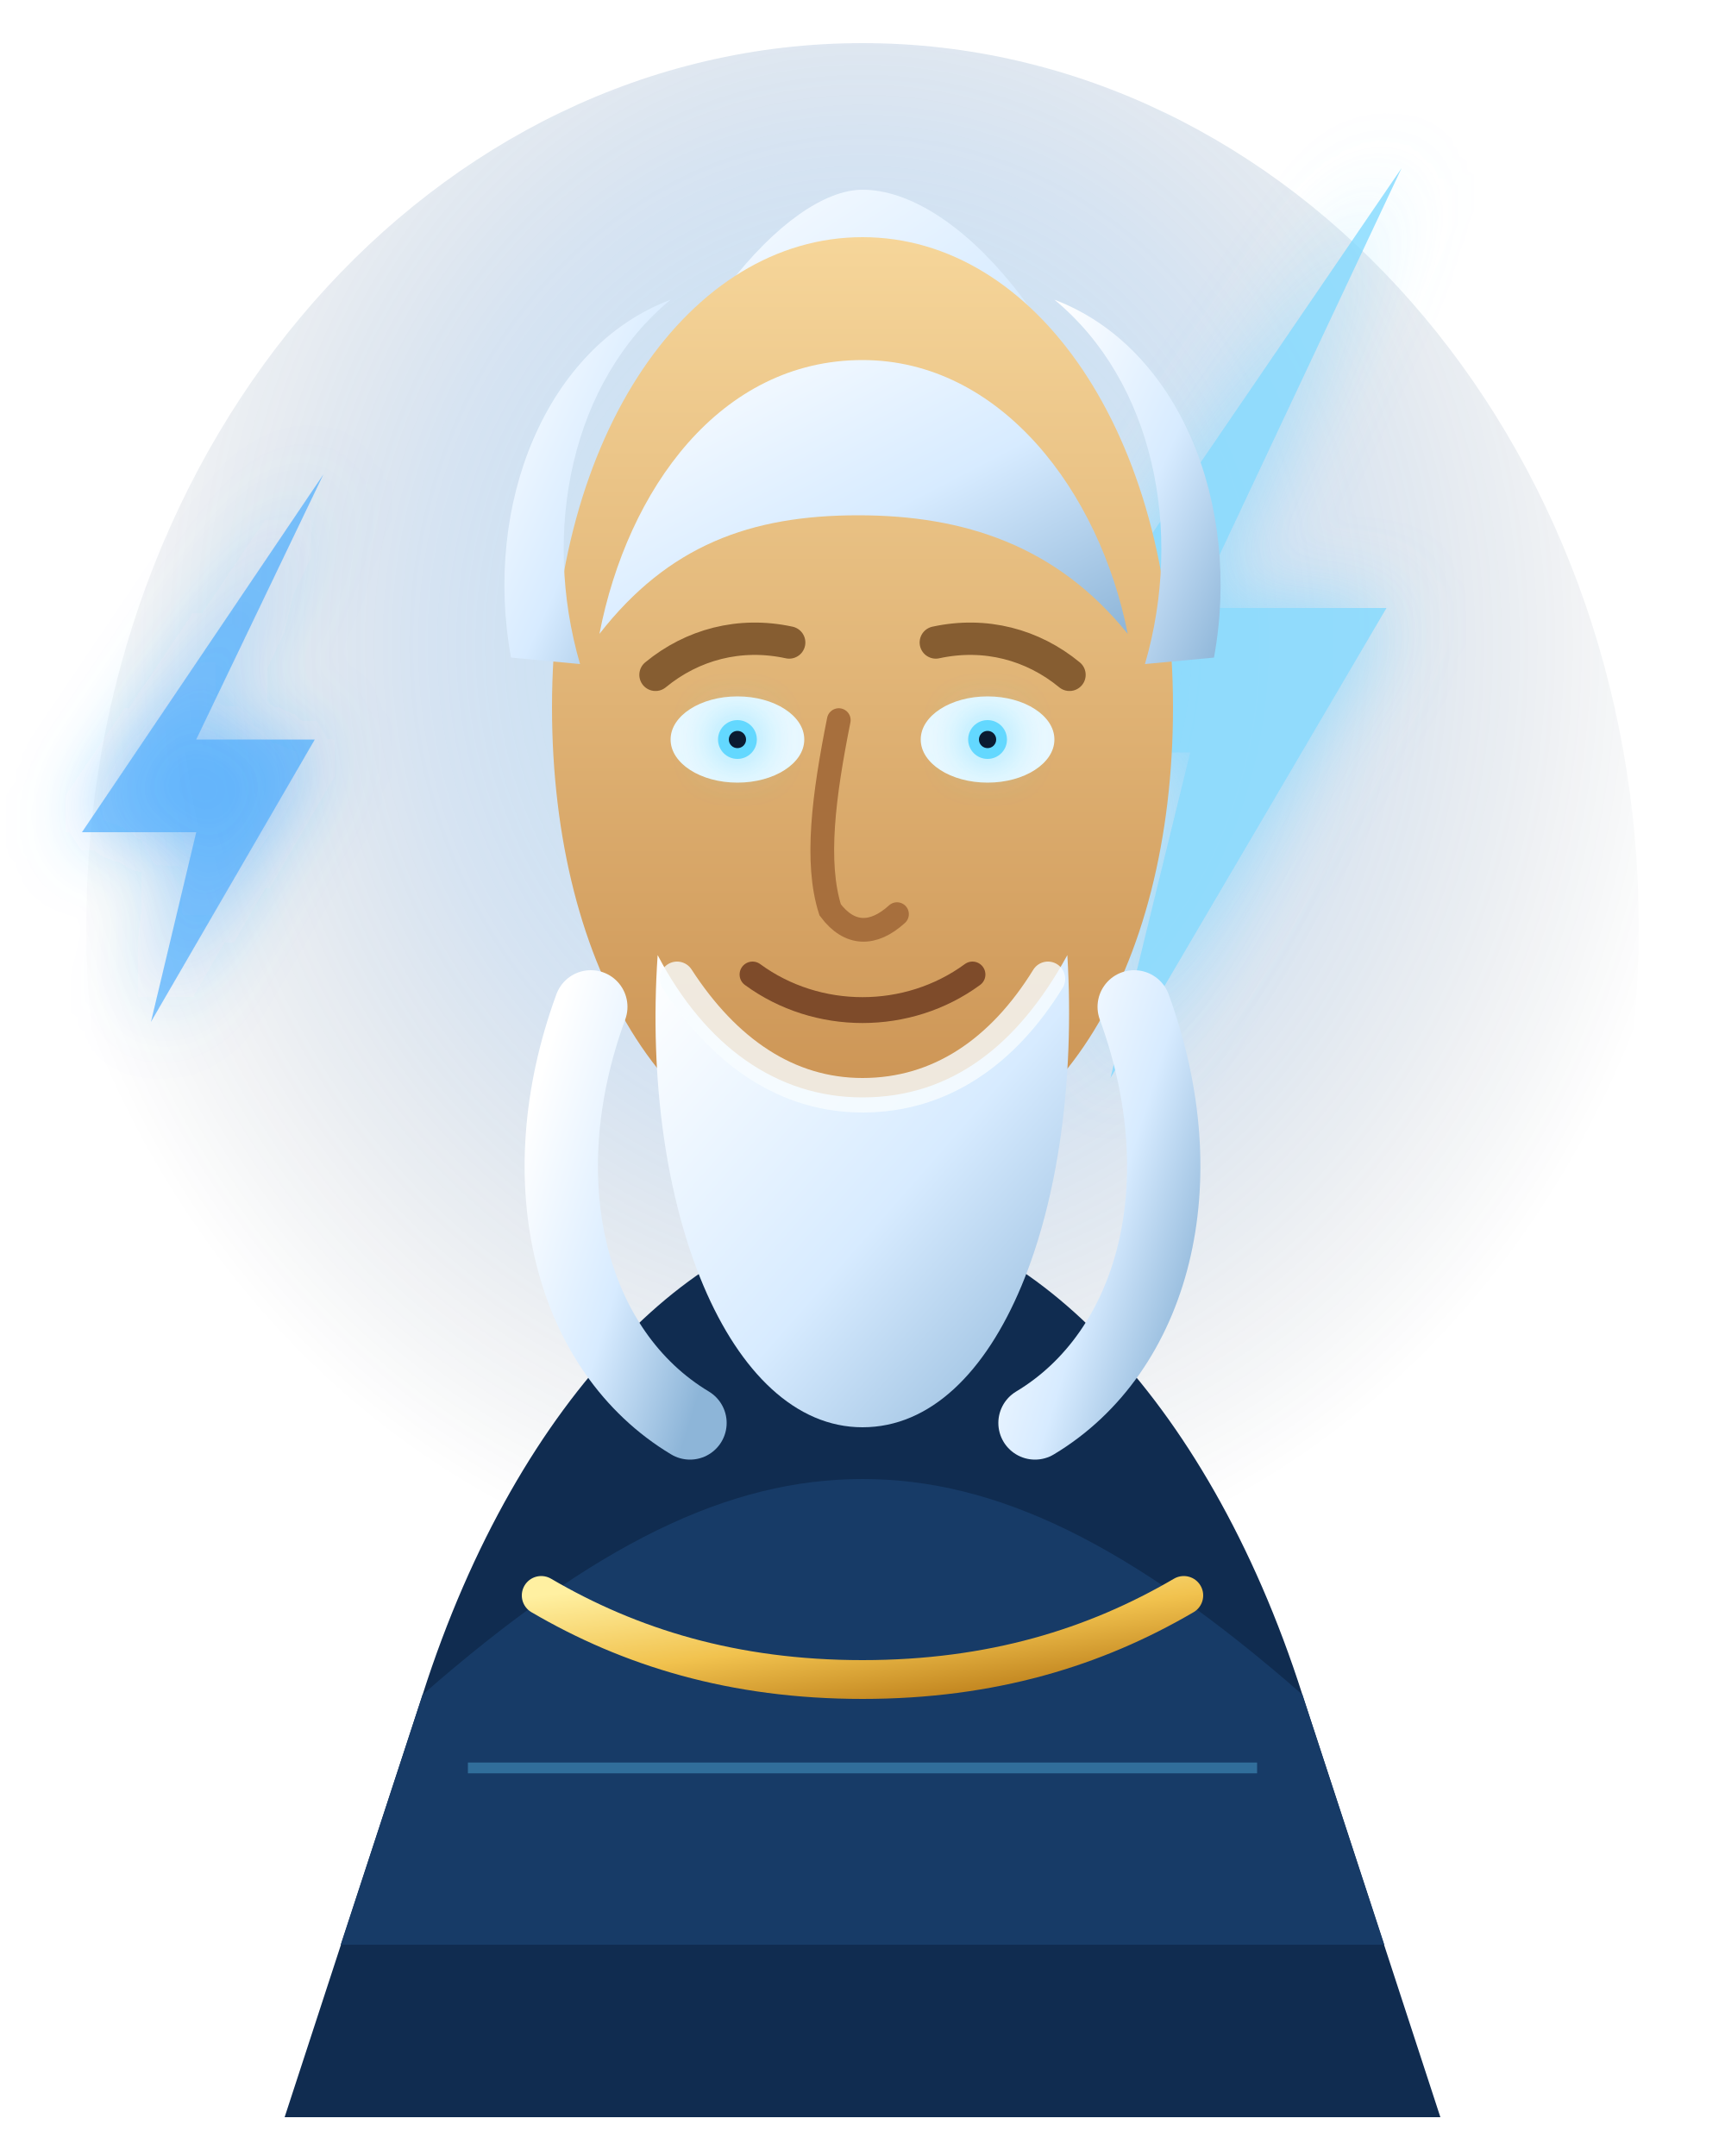
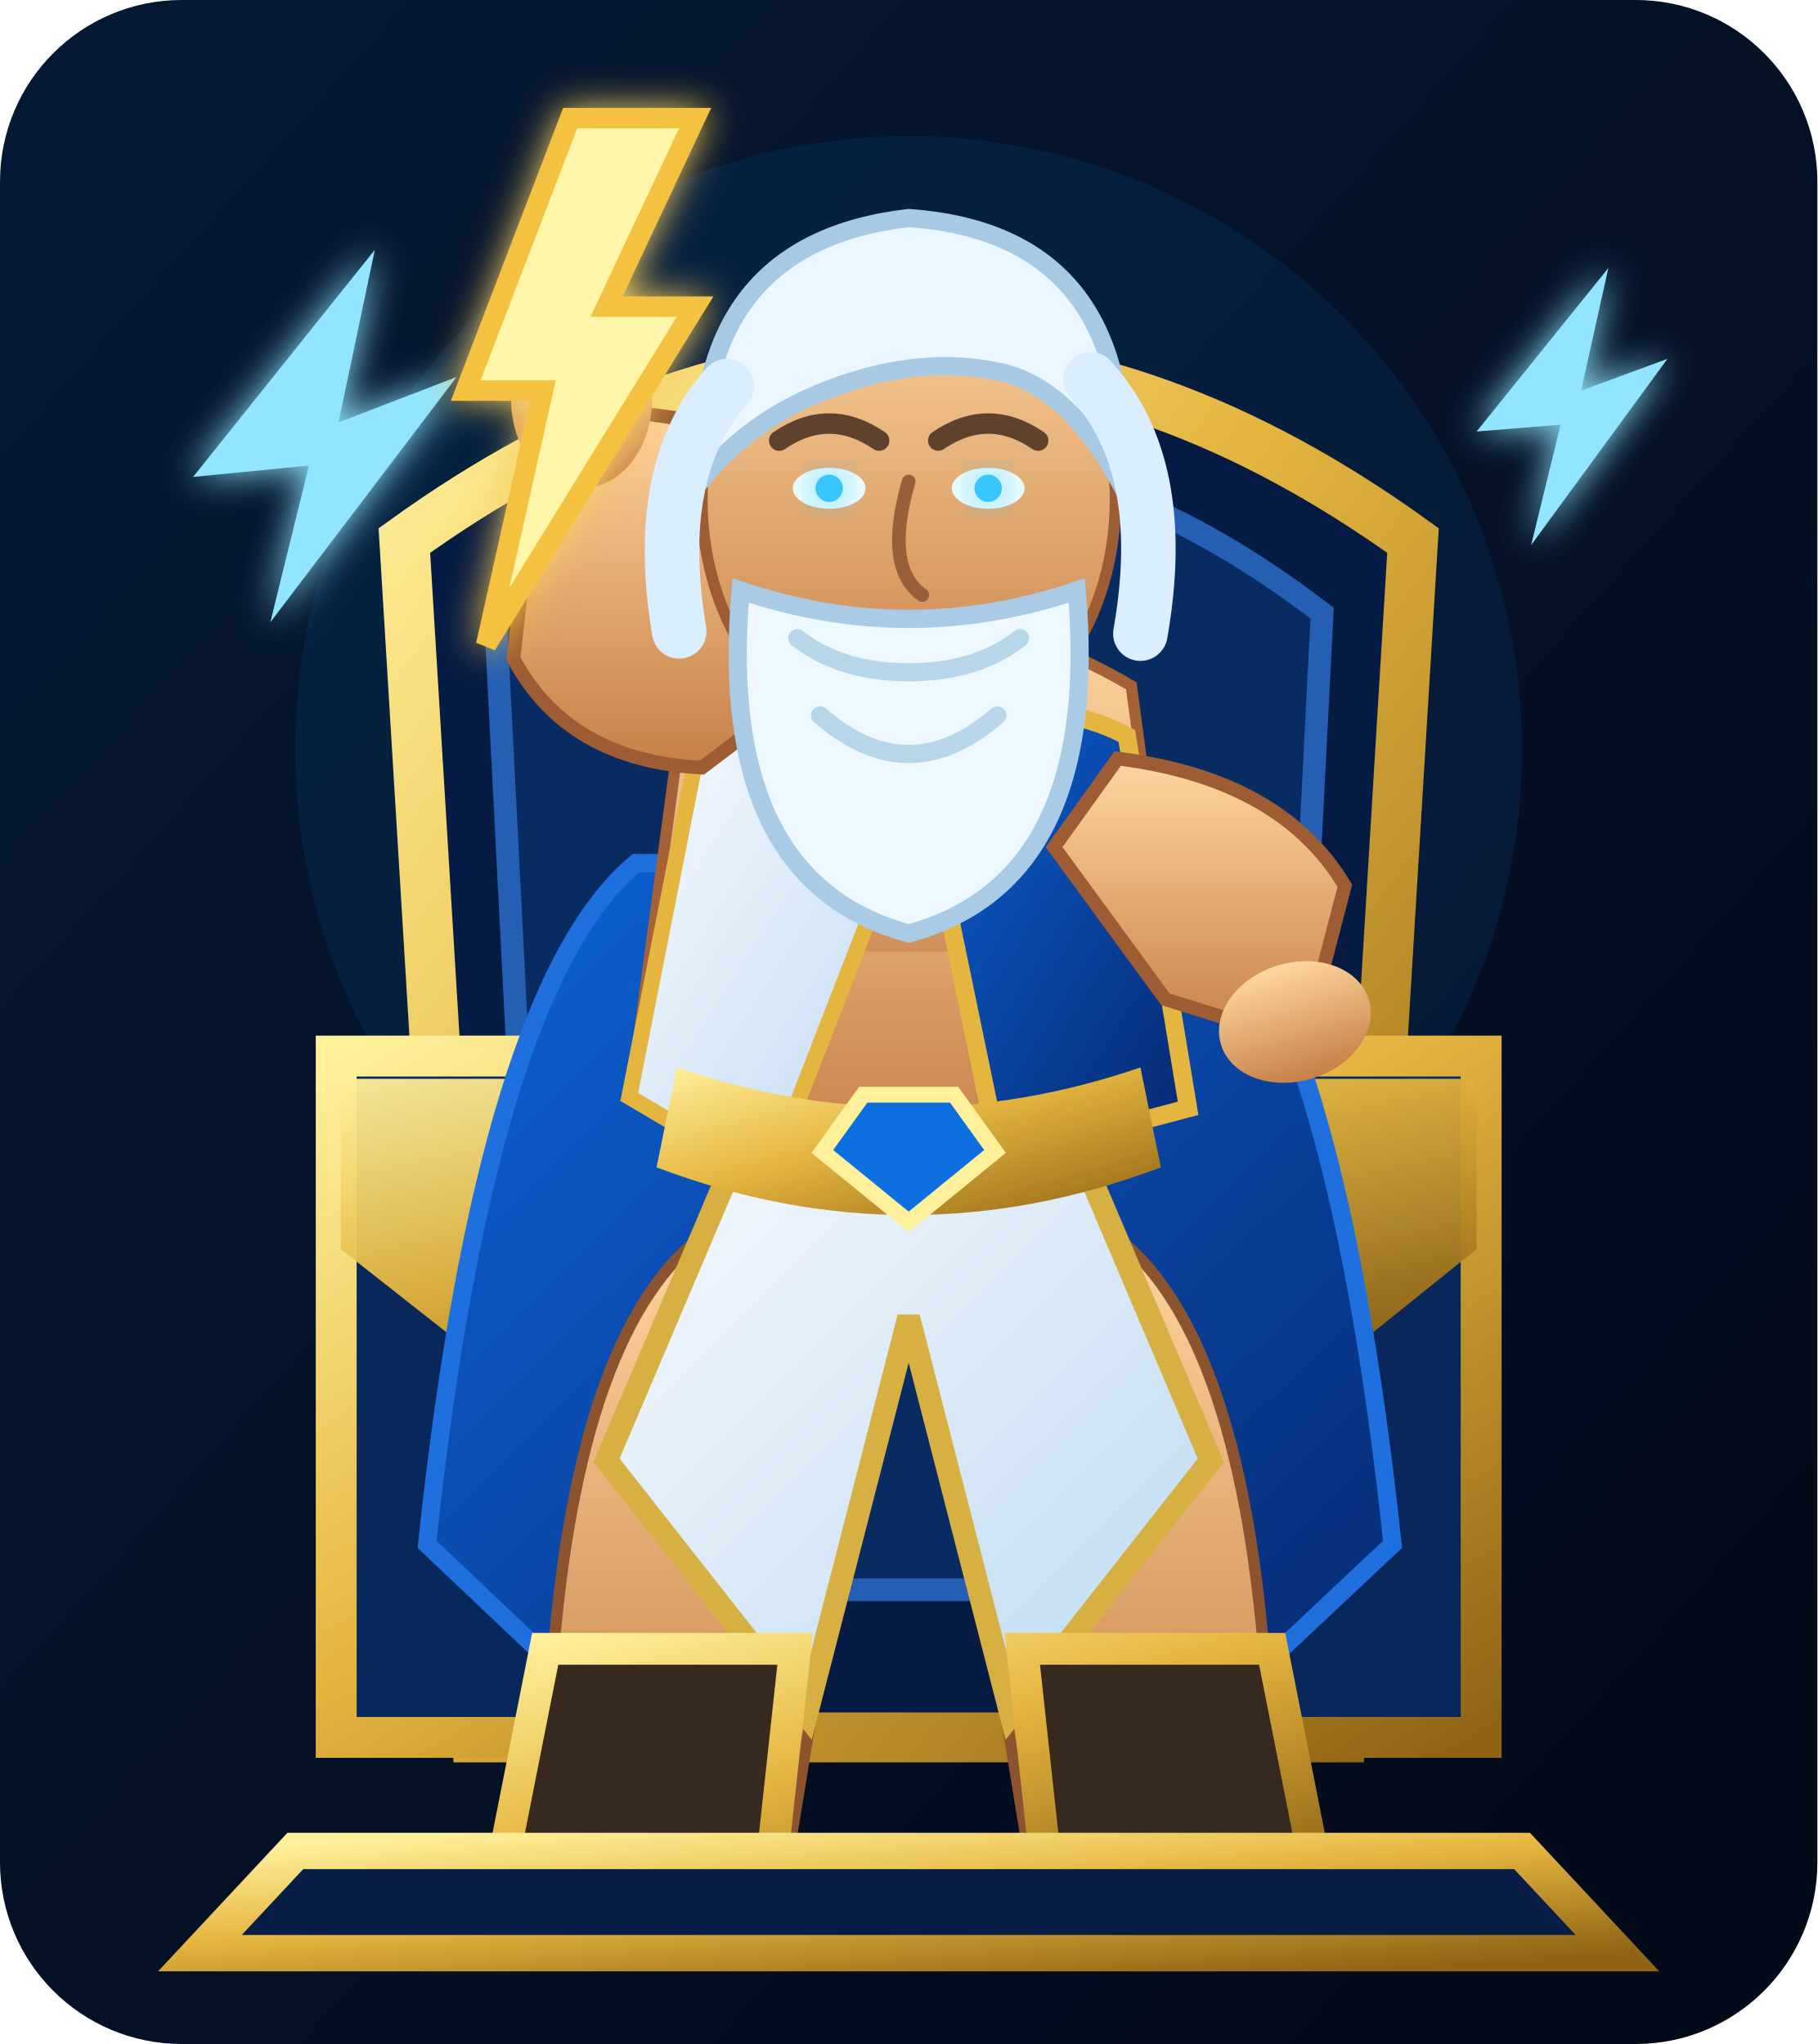
- <svg xmlns="http://www.w3.org/2000/svg" viewBox="0 0 800 1000" role="img" aria-label="Zeus portrait">
+ <svg xmlns="http://www.w3.org/2000/svg" viewBox="0 0 800 900" role="img" aria-label="Tahtında oturan, elinde şimşek tutan güçlü Zeus">
  <defs>
-     <radialGradient id="halo" cx="50%" cy="34%" r="54%">
-       <stop offset="0" stop-color="#61c9ff" stop-opacity=".36" />
-       <stop offset=".52" stop-color="#1a65b7" stop-opacity=".18" />
-       <stop offset="1" stop-color="#031023" stop-opacity="0" />
-     </radialGradient>
-     <linearGradient id="skin" x1="0" y1="0" x2="0" y2="1">
-       <stop offset="0" stop-color="#f6d69a" />
-       <stop offset="1" stop-color="#c98f4f" />
-     </linearGradient>
-     <linearGradient id="hair" x1="0" y1="0" x2="1" y2="1">
-       <stop offset="0" stop-color="#ffffff" />
-       <stop offset=".55" stop-color="#d7ebff" />
-       <stop offset="1" stop-color="#8db5d8" />
+     <linearGradient id="bg" x1="0" y1="0" x2="1" y2="1">
+       <stop stop-color="#061a35" />
+       <stop offset="1" stop-color="#020817" />
    </linearGradient>
    <linearGradient id="gold" x1="0" y1="0" x2="1" y2="1">
-       <stop offset="0" stop-color="#fff0a1" />
-       <stop offset=".5" stop-color="#f1c24e" />
-       <stop offset="1" stop-color="#b87916" />
+       <stop stop-color="#fff09b" />
+       <stop offset=".45" stop-color="#e4b53f" />
+       <stop offset="1" stop-color="#8f6415" />
    </linearGradient>
-     <filter id="blueGlow" x="-80%" y="-80%" width="260%" height="260%">
-       <feGaussianBlur stdDeviation="18" result="b" />
-       <feMerge>
-         <feMergeNode in="b" />
-         <feMergeNode in="SourceGraphic" />
-       </feMerge>
-     </filter>
-     <filter id="eyeGlow" x="-250%" y="-250%" width="600%" height="600%">
-       <feGaussianBlur stdDeviation="10" result="b" />
+     <linearGradient id="skin" x1="0" y1="0" x2="0" y2="1">
+       <stop stop-color="#ffd6a0" />
+       <stop offset="1" stop-color="#c67f47" />
+     </linearGradient>
+     <linearGradient id="robe" x1="0" y1="0" x2="1" y2="1">
+       <stop stop-color="#f8fbff" />
+       <stop offset="1" stop-color="#bed9f0" />
+     </linearGradient>
+     <linearGradient id="blue" x1="0" y1="0" x2="1" y2="1">
+       <stop stop-color="#0d63d8" />
+       <stop offset="1" stop-color="#06276d" />
+     </linearGradient>
+     <filter id="glow" x="-50%" y="-50%" width="200%" height="200%">
+       <feGaussianBlur stdDeviation="8" result="b" />
      <feMerge>
        <feMergeNode in="b" />
        <feMergeNode in="SourceGraphic" />
      </feMerge>
    </filter>
  </defs>
-   <ellipse cx="400" cy="430" rx="360" ry="410" fill="url(#halo)" />
-   <g opacity=".78" filter="url(#blueGlow)">
-     <path d="M650 78 554 282h89L515 500l37-151h-87z" fill="#7dd8ff" />
-     <path d="M150 220 91 343h55L70 474l21-88H38z" fill="#2d9dff" opacity=".72" />
-   </g>
-   <path d="M196 786c45-141 132-222 204-222s159 81 204 222l64 196H132z" fill="#102c50" />
-   <path d="M196 786c80-70 142-100 204-100s124 30 204 100l38 116H158z" fill="#173b67" />
-   <path d="M282 252c26-100 83-164 118-164 43 0 101 64 126 164-16-12-34-16-52-12-31-36-110-36-145 0-18-4-33 0-47 12z" fill="url(#hair)" />
-   <path d="M256 328c0-127 64-218 144-218s144 91 144 218c0 122-56 216-144 216s-144-94-144-216z" fill="url(#skin)" />
-   <path d="M278 294c32-41 70-55 120-55 49 0 92 14 125 55-13-66-59-127-123-127-66 0-109 60-122 127z" fill="url(#hair)" />
-   <path d="M269 308c-18-62-4-131 42-169-58 22-87 95-74 166z" fill="url(#hair)" />
-   <path d="M531 308c18-62 4-131-42-169 58 22 87 95 74 166z" fill="url(#hair)" />
-   <path d="M304 313c17-14 39-20 62-15" stroke="#865d31" stroke-width="15" stroke-linecap="round" fill="none" />
-   <path d="M434 298c23-5 45 1 62 15" stroke="#865d31" stroke-width="15" stroke-linecap="round" fill="none" />
-   <ellipse cx="342" cy="343" rx="31" ry="20" fill="#e9f8ff" />
-   <ellipse cx="458" cy="343" rx="31" ry="20" fill="#e9f8ff" />
-   <circle cx="342" cy="343" r="9" fill="#64d8ff" filter="url(#eyeGlow)" />
-   <circle cx="458" cy="343" r="9" fill="#64d8ff" filter="url(#eyeGlow)" />
-   <circle cx="342" cy="343" r="4" fill="#0b1b31" />
-   <circle cx="458" cy="343" r="4" fill="#0b1b31" />
-   <path d="M389 334c-7 35-11 66-4 88 9 12 20 12 31 2" stroke="#a76f3d" stroke-width="11" stroke-linecap="round" fill="none" />
-   <path d="M349 452c30 22 72 22 102 0" stroke="#7e4b2a" stroke-width="12" stroke-linecap="round" fill="none" />
-   <path d="M305 443c-8 117 33 219 95 219 63 0 102-102 95-219-23 42-54 66-95 66-40 0-73-24-95-66z" fill="url(#hair)" />
-   <path d="M314 454c22 34 51 54 86 54 36 0 65-20 86-54" stroke="#f8fdff" stroke-width="16" stroke-linecap="round" fill="none" opacity=".8" />
-   <path d="M274 467c-30 82-9 160 46 193" stroke="url(#hair)" stroke-width="34" stroke-linecap="round" fill="none" />
-   <path d="M526 467c30 82 9 160-46 193" stroke="url(#hair)" stroke-width="34" stroke-linecap="round" fill="none" />
-   <path d="M251 740c41 24 89 39 149 39s108-15 149-39" stroke="url(#gold)" stroke-width="18" stroke-linecap="round" fill="none" />
-   <path d="M217 820h366" stroke="#63cfff" stroke-width="5" opacity=".34" />
+   <rect width="800" height="900" rx="80" fill="url(#bg)" />
+   <circle cx="400" cy="330" r="270" fill="#0f57a0" opacity=".16" />
+   <path d="M178 238Q400 78 622 238L590 765H210Z" fill="#061b43" stroke="url(#gold)" stroke-width="22" />
+   <path d="M218 270Q400 130 582 270L560 700H240Z" fill="#082b62" stroke="#245fb4" stroke-width="10" />
+   <path d="M148 465h95v300h-95zM557 465h95v300h-95z" fill="#08275b" stroke="url(#gold)" stroke-width="18" />
+   <path d="M150 475l93 0v75l-46 37-47-37zM557 475h93v75l-46 37-47-37z" fill="url(#gold)" opacity=".95" />
+   <path d="M85 210 165 110l-16 76 52-20-82 108 17-69zM650 190l58-72-12 54 38-14-60 82 13-53z" fill="#91e5ff" filter="url(#glow)" />
+   <path d="M280 380Q214 435 188 680l117 111 93-247 97 247 118-111q-26-245-92-300z" fill="url(#blue)" stroke="#1f70de" stroke-width="8" />
+   <path d="M315 540q-58 37-71 183l-6 88h110l28-171zM485 540q58 37 71 183l6 88H452l-28-171z" fill="url(#skin)" stroke="#8b542e" stroke-width="5" />
+   <path d="M332 490q68 24 136 0l65 153-88 112-45-175-45 175-88-112z" fill="url(#robe)" stroke="#d7b044" stroke-width="10" />
+   <path d="M302 302q98-58 196 0l24 179q-122 66-244 0z" fill="url(#skin)" stroke="#a56237" stroke-width="5" />
+   <path d="M325 348q76 35 150 0l-18 71H342z" fill="#b56d3e" opacity=".33" />
+   <path d="M310 315q51-17 103 11l-75 193-61-36z" fill="url(#robe)" stroke="#e4b53f" stroke-width="7" />
+   <path d="M402 326q52-24 94-2l27 164-83 22z" fill="url(#blue)" stroke="#e4b53f" stroke-width="8" />
+   <path d="M492 334q72 9 100 56l-18 69-61-19-49-67z" fill="url(#skin)" stroke="#9d5c34" stroke-width="6" />
+   <ellipse cx="570" cy="450" rx="34" ry="26" fill="url(#skin)" transform="rotate(-17 570 450)" />
+   <path d="M309 338q-59-3-83-48l13-114 58 8 41 132z" fill="url(#skin)" stroke="#9d5c34" stroke-width="6" />
+   <ellipse cx="256" cy="176" rx="31" ry="39" fill="url(#skin)" />
+   <path d="M251 52 205 172h34l-25 112 92-149h-39l39-83z" fill="#fff6a9" stroke="#f4c13f" stroke-width="9" filter="url(#glow)" />
+   <rect x="365" y="252" width="70" height="76" rx="28" fill="url(#skin)" />
+   <ellipse cx="400" cy="220" rx="91" ry="110" fill="url(#skin)" stroke="#9d5c34" stroke-width="5" />
+   <path d="M309 211q-4-104 91-115 99 7 94 118-23-43-53-50-35-8-75 7-35 13-57 40z" fill="#eaf7ff" stroke="#a8c9e4" stroke-width="8" />
+   <path d="M320 170q-33 37-21 108M480 167q35 38 22 112" fill="none" stroke="#dbeeff" stroke-width="24" stroke-linecap="round" />
+   <ellipse cx="365" cy="215" rx="16" ry="9" fill="#e7fbff" />
+   <ellipse cx="435" cy="215" rx="16" ry="9" fill="#e7fbff" />
+   <circle cx="365" cy="215" r="6" fill="#38c6ff" filter="url(#glow)" />
+   <circle cx="435" cy="215" r="6" fill="#38c6ff" filter="url(#glow)" />
+   <path d="M343 194q22-15 44 0M413 194q22-15 44 0" fill="none" stroke="#5f422e" stroke-width="9" stroke-linecap="round" />
+   <path d="M400 212q-11 38 6 50" fill="none" stroke="#98603a" stroke-width="6" stroke-linecap="round" />
+   <path d="M326 260q74 25 148 0 11 128-74 151-85-23-74-151z" fill="#eef9ff" stroke="#a9cbe6" stroke-width="8" />
+   <path d="M351 281q19 15 49 15t49-15M361 315q39 34 78 0" fill="none" stroke="#b8d6ea" stroke-width="8" stroke-linecap="round" />
+   <path d="M298 470q102 35 204 0l9 44q-111 42-222 0z" fill="url(#gold)" />
+   <path d="M380 482h40l18 25-38 31-38-31z" fill="#0e6fe0" stroke="#fff09b" stroke-width="7" />
+   <path d="M240 726h110l-11 101H220zM450 726h110l20 101H461z" fill="#38291e" stroke="url(#gold)" stroke-width="14" />
+   <path d="M130 815h540l42 45H88z" fill="#081d45" stroke="url(#gold)" stroke-width="16" />
</svg>
